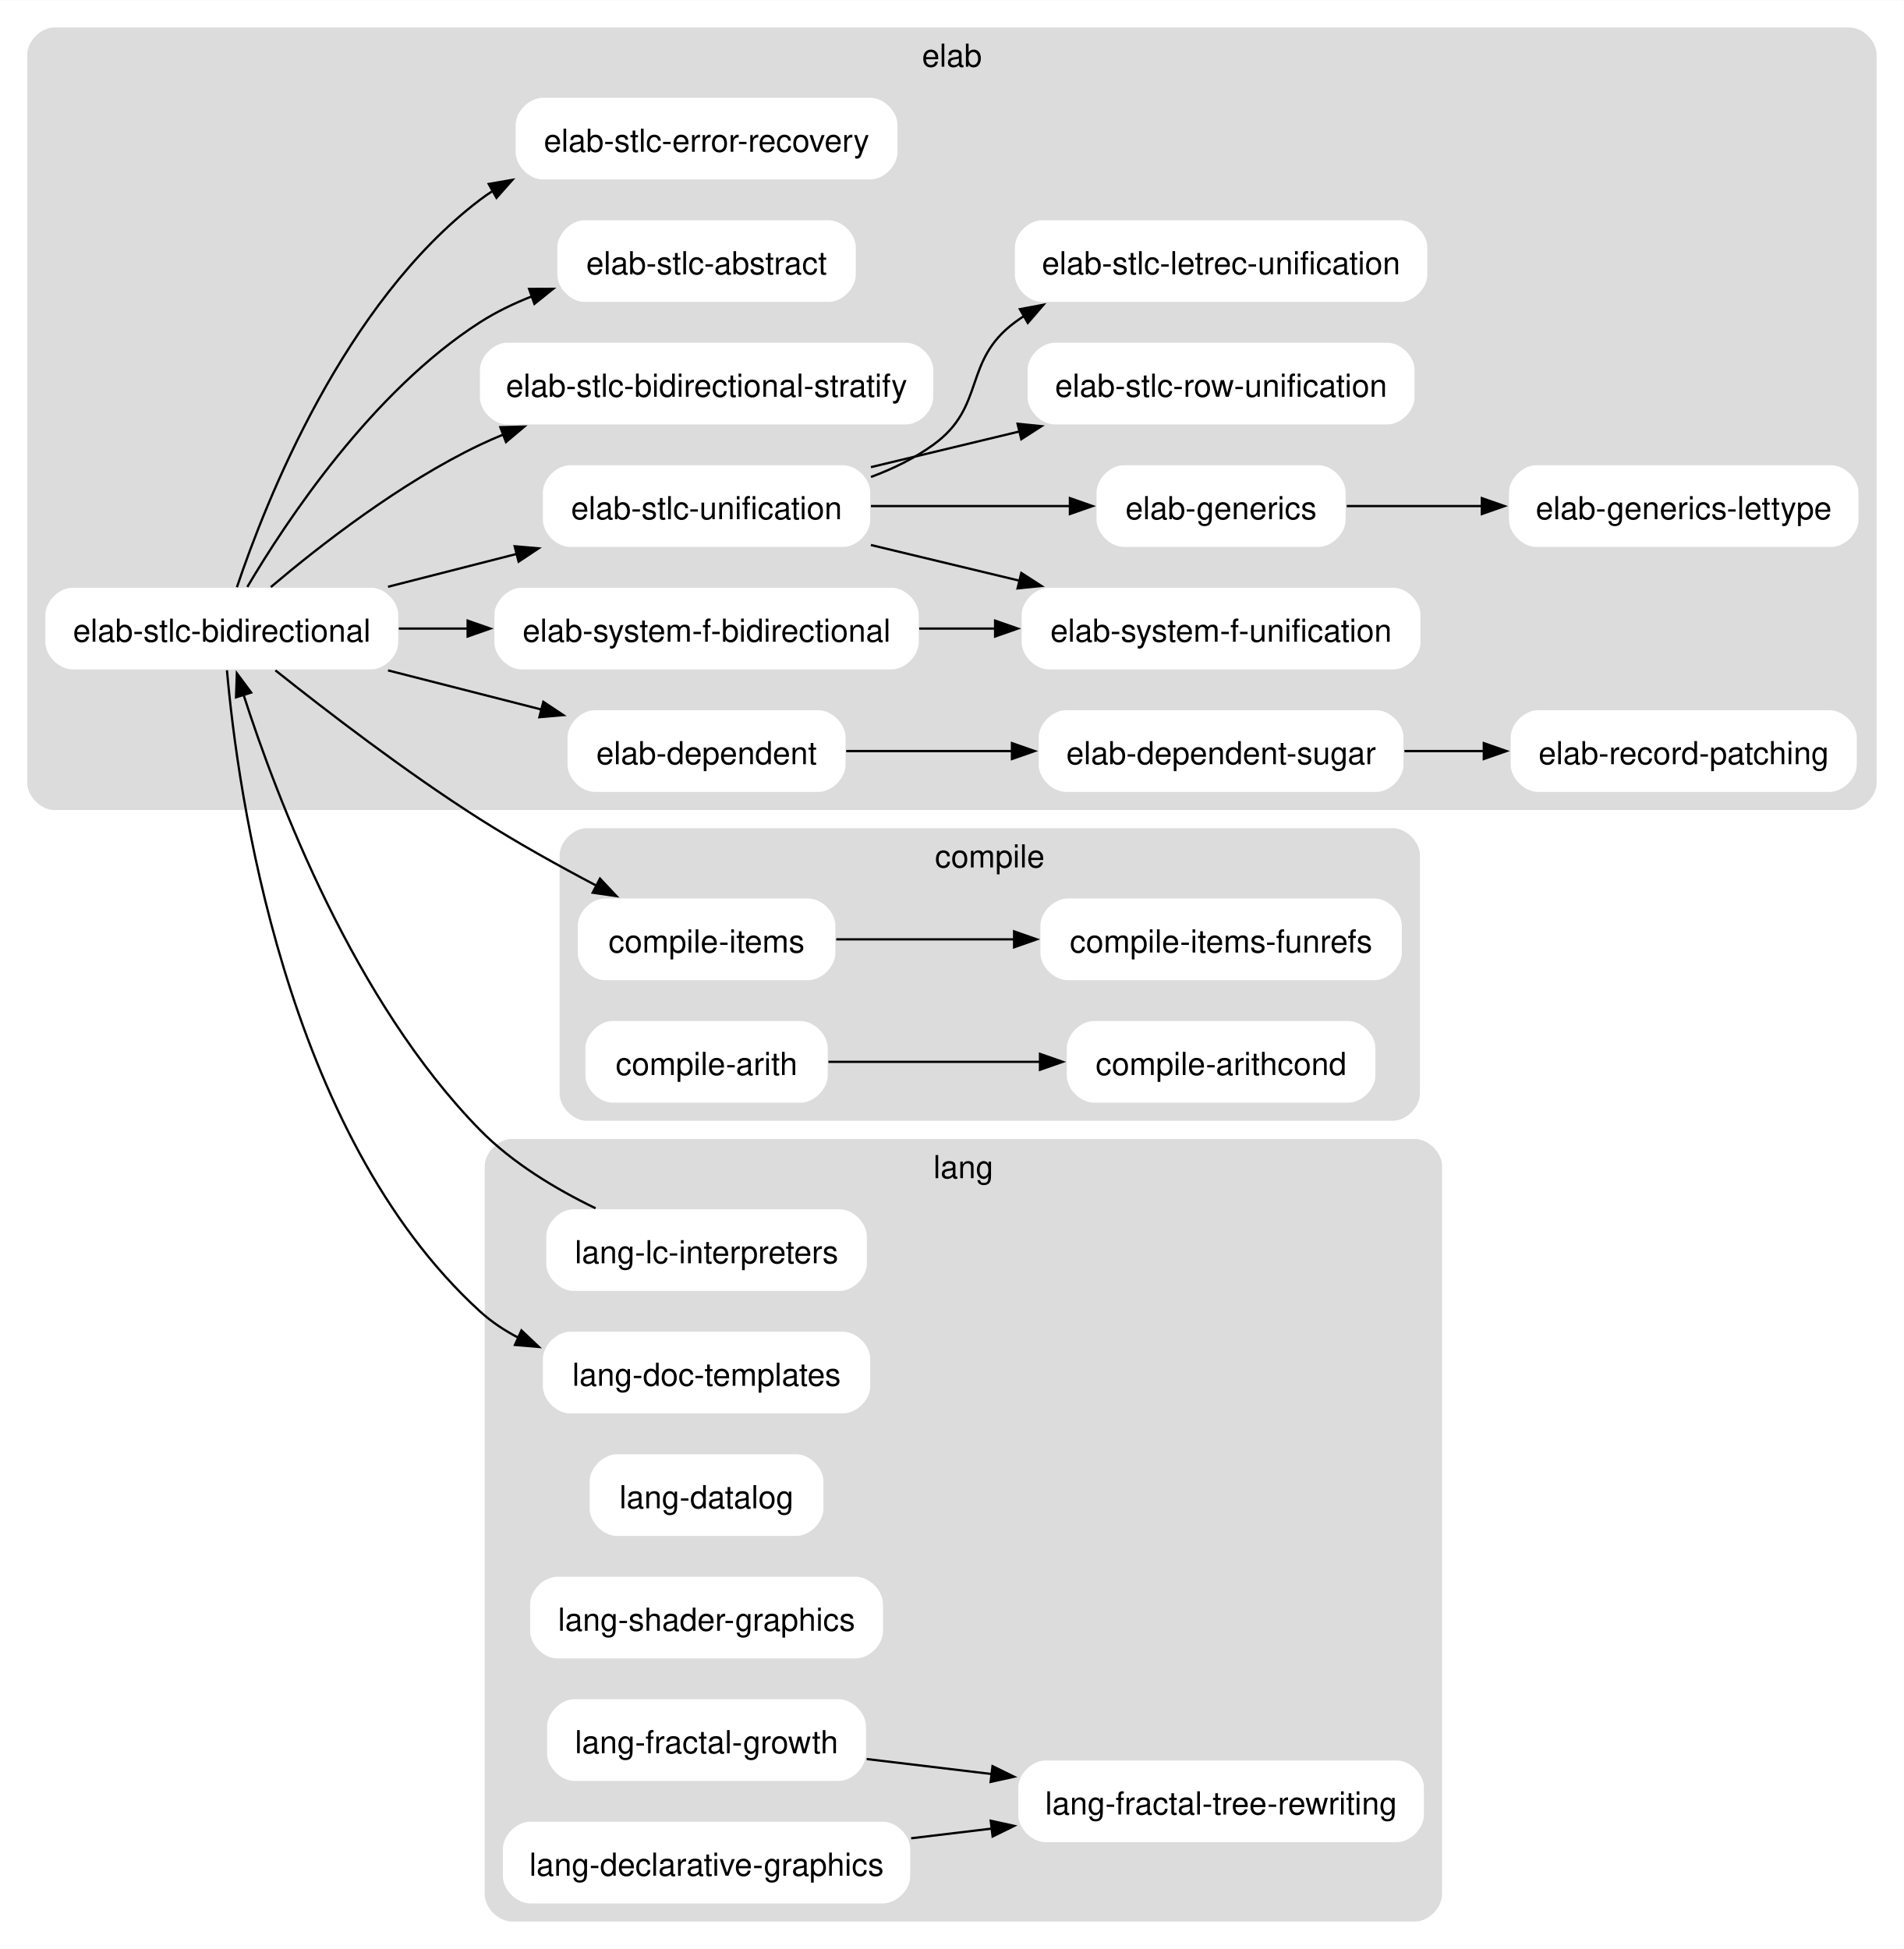
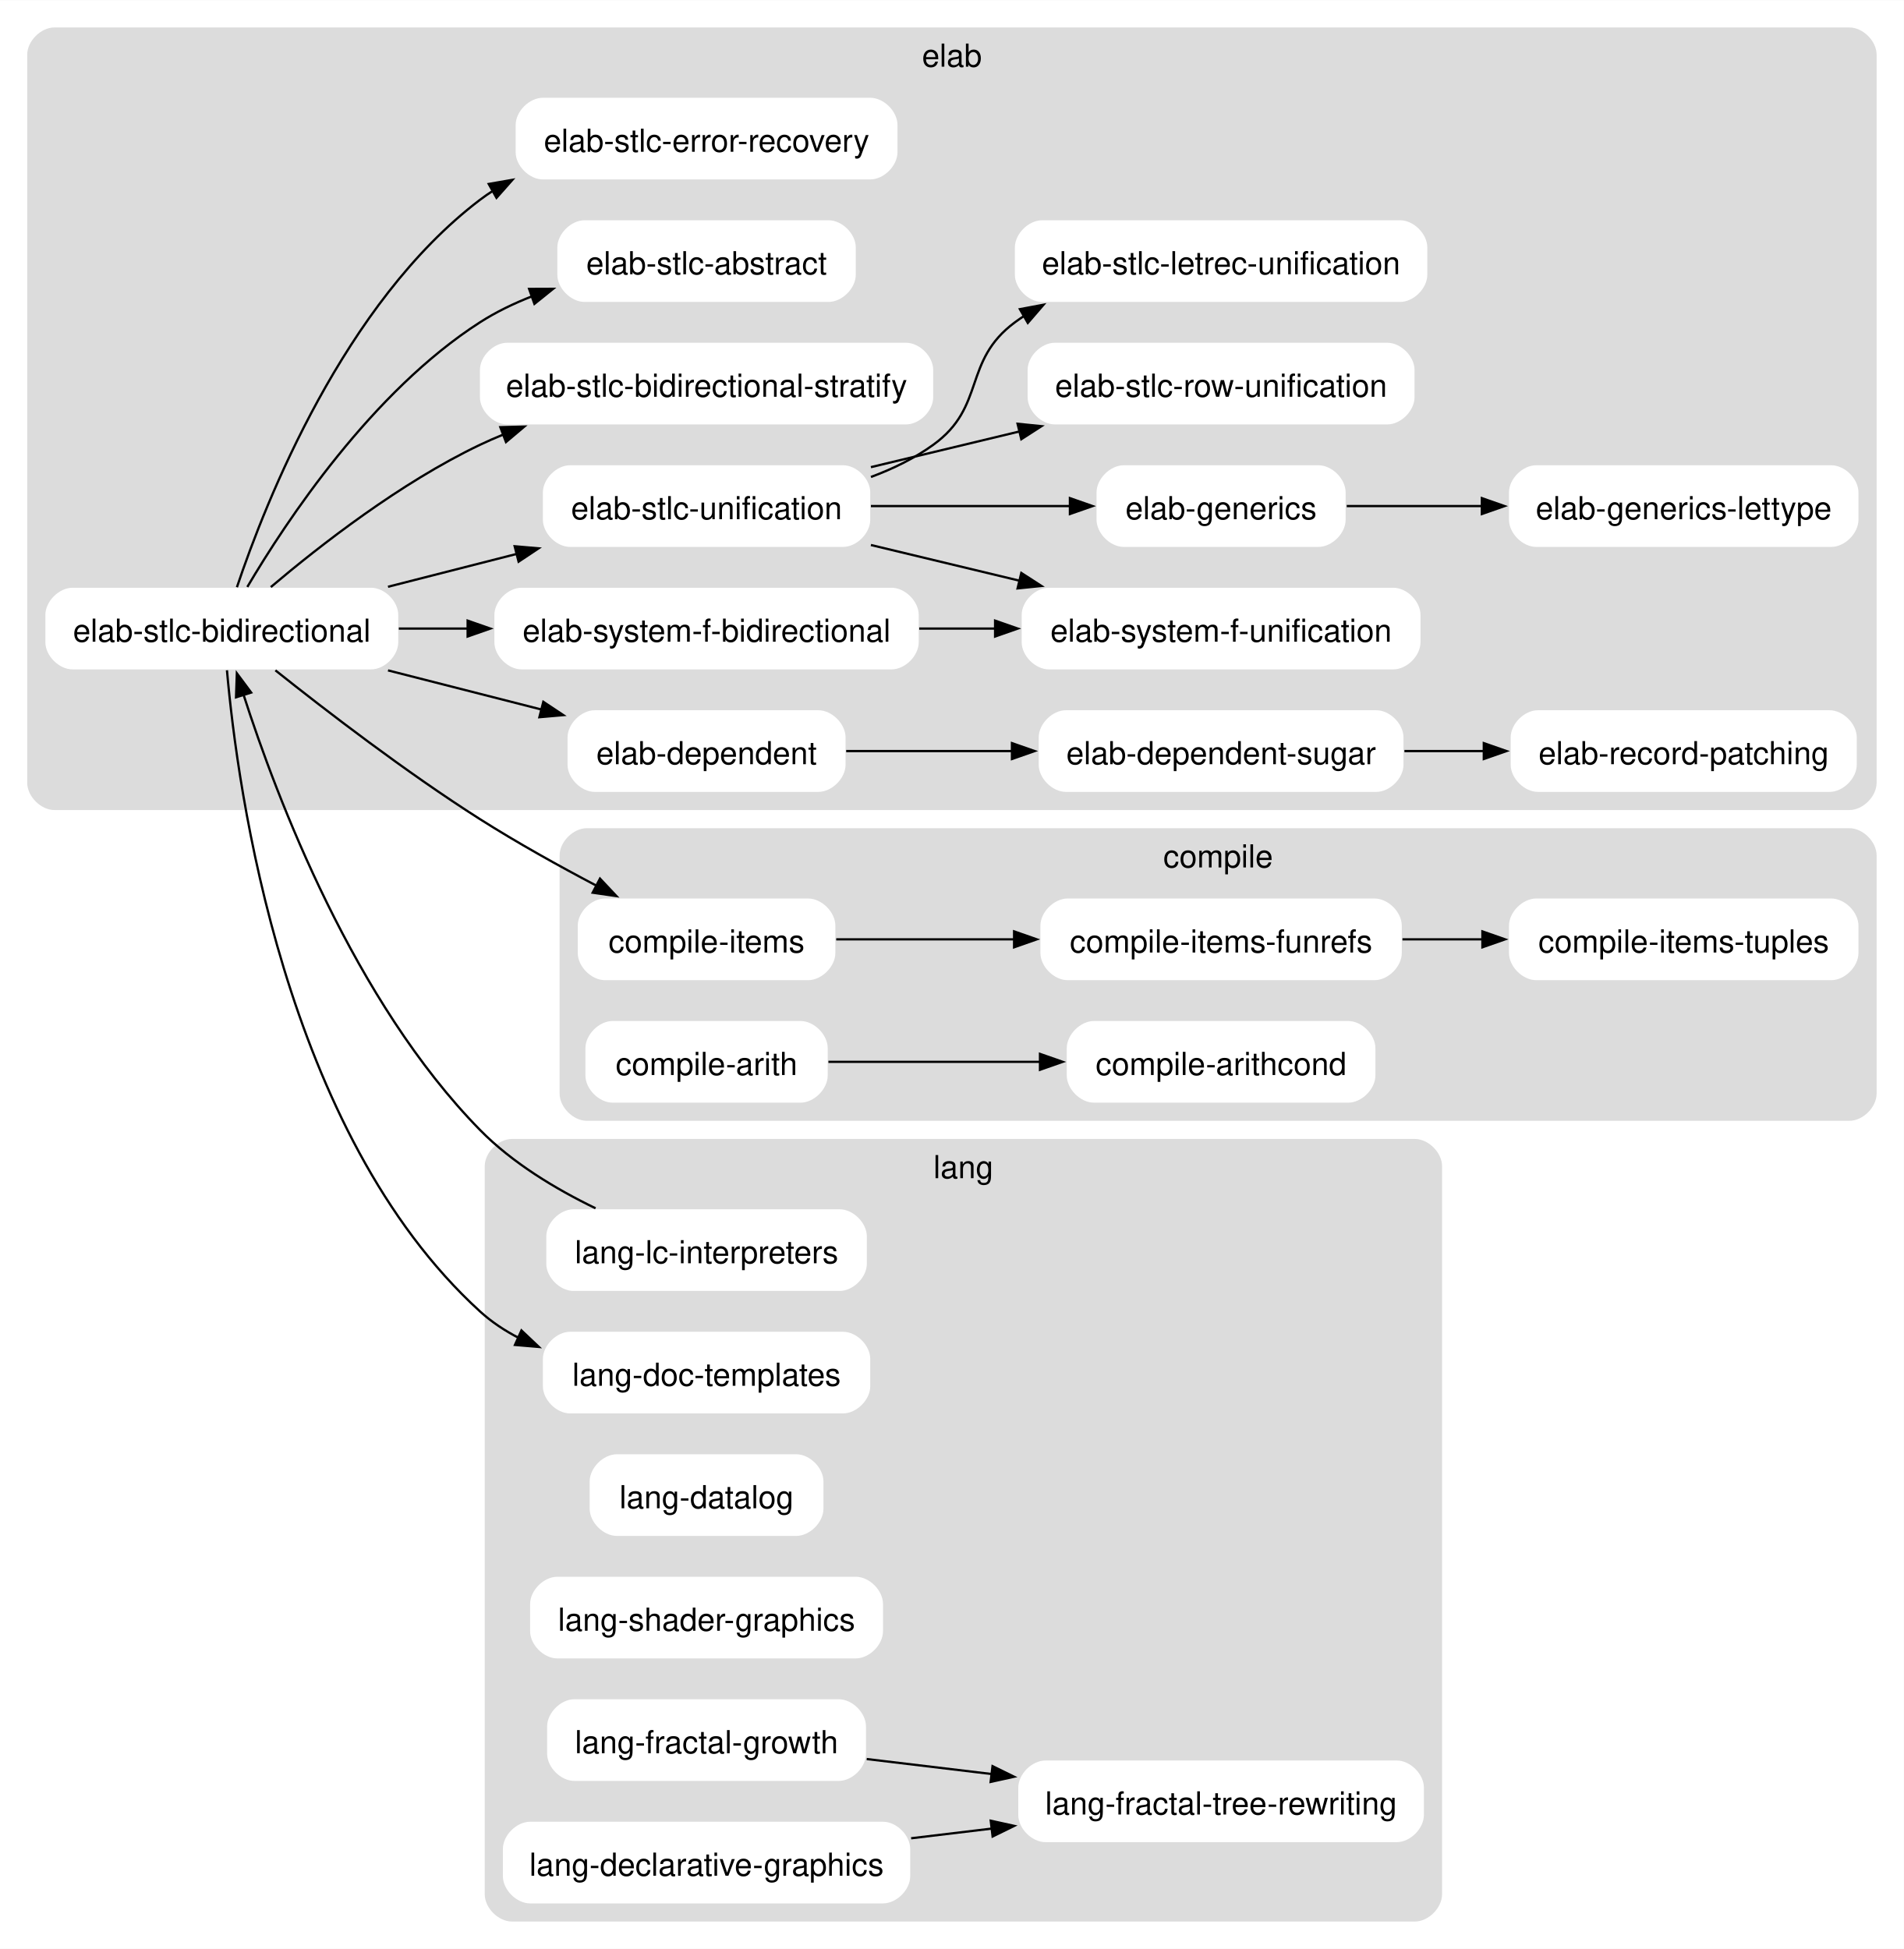
<svg xmlns="http://www.w3.org/2000/svg" width="839pt" height="859pt" viewBox="0.00 0.00 839.20 859.00">
  <g id="graph0" class="graph" transform="scale(1 1) rotate(0) translate(4 855)">
    <polygon fill="white" stroke="none" points="-4,4 -4,-855 835.2,-855 835.2,4 -4,4" />
    <g id="clust1" class="cluster">
      <path fill="gainsboro" stroke="none" d="M20,-498C20,-498 811.2,-498 811.2,-498 817.2,-498 823.2,-504 823.2,-510 823.2,-510 823.2,-831 823.2,-831 823.2,-837 817.2,-843 811.2,-843 811.2,-843 20,-843 20,-843 14,-843 8,-837 8,-831 8,-831 8,-510 8,-510 8,-504 14,-498 20,-498" />
      <text text-anchor="middle" x="415.6" y="-825.7" font-family="Helvetica,Arial,sans-serif" font-size="14.00">elab</text>
    </g>
    <g id="clust2" class="cluster">
-       <path fill="gainsboro" stroke="none" d="M254.67,-361C254.67,-361 609.9,-361 609.9,-361 615.9,-361 621.9,-367 621.9,-373 621.9,-373 621.9,-478 621.9,-478 621.9,-484 615.9,-490 609.9,-490 609.9,-490 254.67,-490 254.67,-490 248.67,-490 242.67,-484 242.67,-478 242.67,-478 242.67,-373 242.67,-373 242.67,-367 248.67,-361 254.67,-361" />
-       <text text-anchor="middle" x="432.29" y="-472.7" font-family="Helvetica,Arial,sans-serif" font-size="14.00">compile</text>
+       <path fill="gainsboro" stroke="none" d="M254.67,-361C254.67,-361 811.2,-361 811.2,-361 817.2,-361 823.2,-367 823.2,-373 823.2,-373 823.2,-478 823.2,-478 823.2,-484 817.2,-490 811.2,-490 811.2,-490 254.67,-490 254.67,-490 248.67,-490 242.67,-484 242.67,-478 242.67,-478 242.67,-373 242.67,-373 242.67,-367 248.67,-361 254.67,-361" />
+       <text text-anchor="middle" x="532.94" y="-472.7" font-family="Helvetica,Arial,sans-serif" font-size="14.00">compile</text>
    </g>
    <g id="clust3" class="cluster">
      <path fill="gainsboro" stroke="none" d="M221.67,-8C221.67,-8 619.65,-8 619.65,-8 625.65,-8 631.65,-14 631.65,-20 631.65,-20 631.65,-341 631.65,-341 631.65,-347 625.65,-353 619.65,-353 619.65,-353 221.67,-353 221.67,-353 215.67,-353 209.67,-347 209.67,-341 209.67,-341 209.67,-20 209.67,-20 209.67,-14 215.67,-8 221.67,-8" />
      <text text-anchor="middle" x="420.66" y="-335.7" font-family="Helvetica,Arial,sans-serif" font-size="14.00">lang</text>
    </g>
    <g id="node1" class="node">
      <path fill="white" stroke="none" d="M356.72,-542C356.72,-542 258.17,-542 258.17,-542 252.17,-542 246.17,-536 246.17,-530 246.17,-530 246.17,-518 246.17,-518 246.17,-512 252.17,-506 258.17,-506 258.17,-506 356.72,-506 356.72,-506 362.72,-506 368.72,-512 368.72,-518 368.72,-518 368.72,-530 368.72,-530 368.72,-536 362.72,-542 356.72,-542" />
      <text text-anchor="middle" x="307.45" y="-518.2" font-family="Helvetica,Arial,sans-serif" font-size="14.00">elab-dependent</text>
    </g>
    <g id="node2" class="node">
      <path fill="white" stroke="none" d="M602.65,-542C602.65,-542 465.85,-542 465.85,-542 459.85,-542 453.85,-536 453.85,-530 453.85,-530 453.85,-518 453.85,-518 453.85,-512 459.85,-506 465.85,-506 465.85,-506 602.65,-506 602.65,-506 608.65,-506 614.65,-512 614.65,-518 614.65,-518 614.65,-530 614.65,-530 614.65,-536 608.65,-542 602.65,-542" />
      <text text-anchor="middle" x="534.25" y="-518.2" font-family="Helvetica,Arial,sans-serif" font-size="14.00">elab-dependent-sugar</text>
    </g>
    <g id="edge15" class="edge">
      <path fill="none" stroke="black" d="M368.99,-524C391.54,-524 417.67,-524 442.35,-524" />
      <polygon fill="black" stroke="black" points="442.06,-527.5 452.06,-524 442.06,-520.5 442.06,-527.5" />
    </g>
    <g id="node3" class="node">
      <path fill="white" stroke="none" d="M802.45,-542C802.45,-542 673.9,-542 673.9,-542 667.9,-542 661.9,-536 661.9,-530 661.9,-530 661.9,-518 661.9,-518 661.9,-512 667.9,-506 673.9,-506 673.9,-506 802.45,-506 802.45,-506 808.45,-506 814.45,-512 814.45,-518 814.45,-518 814.45,-530 814.45,-530 814.45,-536 808.45,-542 802.45,-542" />
      <text text-anchor="middle" x="738.17" y="-518.2" font-family="Helvetica,Arial,sans-serif" font-size="14.00">elab-record-patching</text>
    </g>
    <g id="edge16" class="edge">
      <path fill="none" stroke="black" d="M615.06,-524C626.67,-524 638.67,-524 650.41,-524" />
      <polygon fill="black" stroke="black" points="650.05,-527.5 660.05,-524 650.05,-520.5 650.05,-527.5" />
    </g>
    <g id="node4" class="node">
      <path fill="white" stroke="none" d="M388.97,-596C388.97,-596 225.92,-596 225.92,-596 219.92,-596 213.92,-590 213.92,-584 213.92,-584 213.92,-572 213.92,-572 213.92,-566 219.92,-560 225.92,-560 225.92,-560 388.97,-560 388.97,-560 394.97,-560 400.97,-566 400.97,-572 400.97,-572 400.97,-584 400.97,-584 400.97,-590 394.97,-596 388.97,-596" />
      <text text-anchor="middle" x="307.45" y="-572.2" font-family="Helvetica,Arial,sans-serif" font-size="14.00">elab-system-f-bidirectional</text>
    </g>
    <g id="node5" class="node">
      <path fill="white" stroke="none" d="M610.15,-596C610.15,-596 458.35,-596 458.35,-596 452.35,-596 446.35,-590 446.35,-584 446.35,-584 446.35,-572 446.35,-572 446.35,-566 452.35,-560 458.35,-560 458.35,-560 610.15,-560 610.15,-560 616.15,-560 622.15,-566 622.15,-572 622.15,-572 622.15,-584 622.15,-584 622.15,-590 616.15,-596 610.15,-596" />
      <text text-anchor="middle" x="534.25" y="-572.2" font-family="Helvetica,Arial,sans-serif" font-size="14.00">elab-system-f-unification</text>
    </g>
    <g id="edge14" class="edge">
      <path fill="none" stroke="black" d="M401.18,-578C412.22,-578 423.53,-578 434.65,-578" />
      <polygon fill="black" stroke="black" points="434.63,-581.5 444.63,-578 434.63,-574.5 434.63,-581.5" />
    </g>
    <g id="node6" class="node">
      <path fill="white" stroke="none" d="M577.15,-650C577.15,-650 491.35,-650 491.35,-650 485.35,-650 479.35,-644 479.35,-638 479.35,-638 479.35,-626 479.35,-626 479.35,-620 485.35,-614 491.35,-614 491.35,-614 577.15,-614 577.15,-614 583.15,-614 589.15,-620 589.15,-626 589.15,-626 589.15,-638 589.15,-638 589.15,-644 583.15,-650 577.15,-650" />
      <text text-anchor="middle" x="534.25" y="-626.2" font-family="Helvetica,Arial,sans-serif" font-size="14.00">elab-generics</text>
    </g>
    <g id="node7" class="node">
      <path fill="white" stroke="none" d="M803.2,-650C803.2,-650 673.15,-650 673.15,-650 667.15,-650 661.15,-644 661.15,-638 661.15,-638 661.15,-626 661.15,-626 661.15,-620 667.15,-614 673.15,-614 673.15,-614 803.2,-614 803.2,-614 809.2,-614 815.2,-620 815.2,-626 815.2,-626 815.2,-638 815.2,-638 815.2,-644 809.2,-650 803.2,-650" />
      <text text-anchor="middle" x="738.17" y="-626.2" font-family="Helvetica,Arial,sans-serif" font-size="14.00">elab-generics-lettype</text>
    </g>
    <g id="edge13" class="edge">
      <path fill="none" stroke="black" d="M589.63,-632C607.97,-632 628.95,-632 649.21,-632" />
      <polygon fill="black" stroke="black" points="649.19,-635.5 659.19,-632 649.19,-628.5 649.19,-635.5" />
    </g>
    <g id="node8" class="node">
      <path fill="white" stroke="none" d="M159.55,-596C159.55,-596 28,-596 28,-596 22,-596 16,-590 16,-584 16,-584 16,-572 16,-572 16,-566 22,-560 28,-560 28,-560 159.55,-560 159.55,-560 165.55,-560 171.55,-566 171.55,-572 171.55,-572 171.55,-584 171.55,-584 171.55,-590 165.55,-596 159.55,-596" />
      <text text-anchor="middle" x="93.77" y="-572.2" font-family="Helvetica,Arial,sans-serif" font-size="14.00">elab-stlc-bidirectional</text>
    </g>
    <g id="edge6" class="edge">
      <path fill="none" stroke="black" d="M167.03,-559.57C188.96,-553.97 213.03,-547.83 234.91,-542.25" />
      <polygon fill="black" stroke="black" points="235.49,-545.71 244.32,-539.85 233.76,-538.93 235.49,-545.71" />
    </g>
    <g id="edge5" class="edge">
      <path fill="none" stroke="black" d="M171.79,-578C181.67,-578 191.91,-578 202.13,-578" />
      <polygon fill="black" stroke="black" points="202.13,-581.5 212.13,-578 202.13,-574.5 202.13,-581.5" />
    </g>
    <g id="node9" class="node">
      <path fill="white" stroke="none" d="M367.6,-650C367.6,-650 247.3,-650 247.3,-650 241.3,-650 235.3,-644 235.3,-638 235.3,-638 235.3,-626 235.3,-626 235.3,-620 241.3,-614 247.3,-614 247.3,-614 367.6,-614 367.6,-614 373.6,-614 379.6,-620 379.6,-626 379.6,-626 379.6,-638 379.6,-638 379.6,-644 373.6,-650 367.6,-650" />
      <text text-anchor="middle" x="307.45" y="-626.2" font-family="Helvetica,Arial,sans-serif" font-size="14.00">elab-stlc-unification</text>
    </g>
    <g id="edge3" class="edge">
      <path fill="none" stroke="black" d="M167.03,-596.43C185.35,-601.11 205.17,-606.16 223.96,-610.96" />
      <polygon fill="black" stroke="black" points="222.86,-614.29 233.41,-613.37 224.59,-607.5 222.86,-614.29" />
    </g>
    <g id="node10" class="node">
      <path fill="white" stroke="none" d="M395.35,-704C395.35,-704 219.55,-704 219.55,-704 213.55,-704 207.55,-698 207.55,-692 207.55,-692 207.55,-680 207.55,-680 207.55,-674 213.55,-668 219.55,-668 219.55,-668 395.35,-668 395.35,-668 401.35,-668 407.35,-674 407.35,-680 407.35,-680 407.35,-692 407.35,-692 407.35,-698 401.35,-704 395.35,-704" />
      <text text-anchor="middle" x="307.45" y="-680.2" font-family="Helvetica,Arial,sans-serif" font-size="14.00">elab-stlc-bidirectional-stratify</text>
    </g>
    <g id="edge2" class="edge">
      <path fill="none" stroke="black" d="M115.37,-596.29C136.94,-614.57 172.51,-642.3 207.55,-659 210.88,-660.59 214.33,-662.1 217.84,-663.53" />
      <polygon fill="black" stroke="black" points="216.54,-666.78 227.13,-667.05 219.03,-660.23 216.54,-666.78" />
    </g>
    <g id="node11" class="node">
      <path fill="white" stroke="none" d="M361.22,-758C361.22,-758 253.67,-758 253.67,-758 247.67,-758 241.67,-752 241.67,-746 241.67,-746 241.67,-734 241.67,-734 241.67,-728 247.67,-722 253.67,-722 253.67,-722 361.22,-722 361.22,-722 367.22,-722 373.22,-728 373.22,-734 373.22,-734 373.22,-746 373.22,-746 373.22,-752 367.22,-758 361.22,-758" />
      <text text-anchor="middle" x="307.45" y="-734.2" font-family="Helvetica,Arial,sans-serif" font-size="14.00">elab-stlc-abstract</text>
    </g>
    <g id="edge4" class="edge">
      <path fill="none" stroke="black" d="M105.02,-596.35C122.28,-625.57 160.01,-682.48 207.55,-713 214.63,-717.55 222.47,-721.33 230.55,-724.49" />
      <polygon fill="black" stroke="black" points="229.23,-727.74 239.83,-727.78 231.57,-721.14 229.23,-727.74" />
    </g>
    <g id="node14" class="node">
      <path fill="white" stroke="none" d="M379.6,-812C379.6,-812 235.3,-812 235.3,-812 229.3,-812 223.3,-806 223.3,-800 223.3,-800 223.3,-788 223.3,-788 223.3,-782 229.3,-776 235.3,-776 235.3,-776 379.6,-776 379.6,-776 385.6,-776 391.6,-782 391.6,-788 391.6,-788 391.6,-800 391.6,-800 391.6,-806 385.6,-812 379.6,-812" />
      <text text-anchor="middle" x="307.45" y="-788.2" font-family="Helvetica,Arial,sans-serif" font-size="14.00">elab-stlc-error-recovery</text>
    </g>
    <g id="edge1" class="edge">
      <path fill="none" stroke="black" d="M100.43,-596.23C113.14,-634.09 147.61,-721.47 207.55,-767 209.51,-768.49 211.54,-769.89 213.64,-771.22" />
      <polygon fill="black" stroke="black" points="211.43,-774 221.87,-775.82 214.85,-767.89 211.43,-774" />
    </g>
    <g id="node17" class="node">
      <path fill="white" stroke="none" d="M352.22,-459C352.22,-459 262.67,-459 262.67,-459 256.67,-459 250.67,-453 250.67,-447 250.67,-447 250.67,-435 250.67,-435 250.67,-429 256.67,-423 262.67,-423 262.67,-423 352.22,-423 352.22,-423 358.22,-423 364.22,-429 364.22,-435 364.22,-435 364.22,-447 364.22,-447 364.22,-453 358.22,-459 352.22,-459" />
      <text text-anchor="middle" x="307.45" y="-435.2" font-family="Helvetica,Arial,sans-serif" font-size="14.00">compile-items</text>
    </g>
    <g id="edge8" class="edge">
      <path fill="none" stroke="black" d="M117.39,-559.59C139.67,-541.84 174.99,-514.69 207.55,-494 223.89,-483.62 242.45,-473.31 259.04,-464.58" />
      <polygon fill="black" stroke="black" points="260.47,-467.78 267.73,-460.06 257.24,-461.57 260.47,-467.78" />
    </g>
-     <g id="node24" class="node">
+     <g id="node25" class="node">
      <path fill="white" stroke="none" d="M367.6,-268C367.6,-268 247.3,-268 247.3,-268 241.3,-268 235.3,-262 235.3,-256 235.3,-256 235.3,-244 235.3,-244 235.3,-238 241.3,-232 247.3,-232 247.3,-232 367.6,-232 367.6,-232 373.6,-232 379.6,-238 379.6,-244 379.6,-244 379.6,-256 379.6,-256 379.6,-262 373.6,-268 367.6,-268" />
      <text text-anchor="middle" x="307.45" y="-244.2" font-family="Helvetica,Arial,sans-serif" font-size="14.00">lang-doc-templates</text>
    </g>
    <g id="edge7" class="edge">
      <path fill="none" stroke="black" d="M96.04,-559.61C100.64,-507.2 121.17,-355.78 207.55,-277 212.68,-272.32 218.55,-268.43 224.81,-265.22" />
      <polygon fill="black" stroke="black" points="225.85,-268.59 233.54,-261.31 222.99,-262.2 225.85,-268.59" />
    </g>
    <g id="edge12" class="edge">
      <path fill="none" stroke="black" d="M379.89,-614.84C400.78,-609.82 423.87,-604.27 445.65,-599.04" />
      <polygon fill="black" stroke="black" points="446.18,-602.52 455.08,-596.78 444.54,-595.71 446.18,-602.52" />
    </g>
    <g id="edge11" class="edge">
      <path fill="none" stroke="black" d="M379.89,-632C408.01,-632 440.1,-632 467.63,-632" />
      <polygon fill="black" stroke="black" points="467.61,-635.5 477.61,-632 467.61,-628.5 467.61,-635.5" />
    </g>
    <g id="node12" class="node">
      <path fill="white" stroke="none" d="M607.52,-704C607.52,-704 460.97,-704 460.97,-704 454.97,-704 448.97,-698 448.97,-692 448.97,-692 448.97,-680 448.97,-680 448.97,-674 454.97,-668 460.97,-668 460.97,-668 607.52,-668 607.52,-668 613.52,-668 619.52,-674 619.52,-680 619.52,-680 619.52,-692 619.52,-692 619.52,-698 613.52,-704 607.52,-704" />
      <text text-anchor="middle" x="534.25" y="-680.2" font-family="Helvetica,Arial,sans-serif" font-size="14.00">elab-stlc-row-unification</text>
    </g>
    <g id="edge10" class="edge">
      <path fill="none" stroke="black" d="M379.89,-649.16C400.78,-654.18 423.87,-659.73 445.65,-664.96" />
      <polygon fill="black" stroke="black" points="444.54,-668.29 455.08,-667.22 446.18,-661.48 444.54,-668.29" />
    </g>
    <g id="node13" class="node">
      <path fill="white" stroke="none" d="M613.15,-758C613.15,-758 455.35,-758 455.35,-758 449.35,-758 443.35,-752 443.35,-746 443.35,-746 443.35,-734 443.35,-734 443.35,-728 449.35,-722 455.35,-722 455.35,-722 613.15,-722 613.15,-722 619.15,-722 625.15,-728 625.15,-734 625.15,-734 625.15,-746 625.15,-746 625.15,-752 619.15,-758 613.15,-758" />
      <text text-anchor="middle" x="534.25" y="-734.2" font-family="Helvetica,Arial,sans-serif" font-size="14.00">elab-stlc-letrec-unification</text>
    </g>
    <g id="edge9" class="edge">
      <path fill="none" stroke="black" d="M379.91,-644.83C389.65,-648.44 399.12,-653.07 407.35,-659 430.75,-675.87 420.17,-695.84 443.35,-713 444.7,-714 446.09,-714.96 447.51,-715.89" />
      <polygon fill="black" stroke="black" points="445.56,-718.81 455.97,-720.76 449.05,-712.74 445.56,-718.81" />
    </g>
    <g id="node15" class="node">
      <path fill="white" stroke="none" d="M348.85,-405C348.85,-405 266.05,-405 266.05,-405 260.05,-405 254.05,-399 254.05,-393 254.05,-393 254.05,-381 254.05,-381 254.05,-375 260.05,-369 266.05,-369 266.05,-369 348.85,-369 348.85,-369 354.85,-369 360.85,-375 360.85,-381 360.85,-381 360.85,-393 360.85,-393 360.85,-399 354.85,-405 348.85,-405" />
      <text text-anchor="middle" x="307.45" y="-381.2" font-family="Helvetica,Arial,sans-serif" font-size="14.00">compile-arith</text>
    </g>
    <g id="node16" class="node">
      <path fill="white" stroke="none" d="M590.27,-405C590.27,-405 478.22,-405 478.22,-405 472.22,-405 466.22,-399 466.22,-393 466.22,-393 466.22,-381 466.22,-381 466.22,-375 472.22,-369 478.22,-369 478.22,-369 590.27,-369 590.27,-369 596.27,-369 602.27,-375 602.27,-381 602.27,-381 602.27,-393 602.27,-393 602.27,-399 596.27,-405 590.27,-405" />
      <text text-anchor="middle" x="534.25" y="-381.2" font-family="Helvetica,Arial,sans-serif" font-size="14.00">compile-arithcond</text>
    </g>
    <g id="edge17" class="edge">
      <path fill="none" stroke="black" d="M361.16,-387C389.01,-387 423.76,-387 454.72,-387" />
      <polygon fill="black" stroke="black" points="454.42,-390.5 464.42,-387 454.42,-383.5 454.42,-390.5" />
    </g>
    <g id="node18" class="node">
      <path fill="white" stroke="none" d="M601.9,-459C601.9,-459 466.6,-459 466.6,-459 460.6,-459 454.6,-453 454.6,-447 454.6,-447 454.6,-435 454.6,-435 454.6,-429 460.6,-423 466.6,-423 466.6,-423 601.9,-423 601.9,-423 607.9,-423 613.9,-429 613.9,-435 613.9,-435 613.9,-447 613.9,-447 613.9,-453 607.9,-459 601.9,-459" />
      <text text-anchor="middle" x="534.25" y="-435.2" font-family="Helvetica,Arial,sans-serif" font-size="14.00">compile-items-funrefs</text>
    </g>
    <g id="edge18" class="edge">
      <path fill="none" stroke="black" d="M364.6,-441C388.38,-441 416.69,-441 443.26,-441" />
      <polygon fill="black" stroke="black" points="443.01,-444.5 453.01,-441 443,-437.5 443.01,-444.5" />
    </g>
    <g id="node19" class="node">
+       <path fill="white" stroke="none" d="M803.2,-459C803.2,-459 673.15,-459 673.15,-459 667.15,-459 661.15,-453 661.15,-447 661.15,-447 661.15,-435 661.15,-435 661.15,-429 667.15,-423 673.15,-423 673.15,-423 803.2,-423 803.2,-423 809.2,-423 815.2,-429 815.2,-435 815.2,-435 815.2,-447 815.2,-447 815.2,-453 809.2,-459 803.2,-459" />
+       <text text-anchor="middle" x="738.17" y="-435.2" font-family="Helvetica,Arial,sans-serif" font-size="14.00">compile-items-tuples</text>
+     </g>
+     <g id="edge19" class="edge">
+       <path fill="none" stroke="black" d="M614.19,-441C625.84,-441 637.9,-441 649.71,-441" />
+       <polygon fill="black" stroke="black" points="649.43,-444.5 659.43,-441 649.43,-437.5 649.43,-444.5" />
+     </g>
+     <g id="node20" class="node">
      <path fill="white" stroke="none" d="M385.22,-52C385.22,-52 229.67,-52 229.67,-52 223.67,-52 217.67,-46 217.67,-40 217.67,-40 217.67,-28 217.67,-28 217.67,-22 223.67,-16 229.67,-16 229.67,-16 385.22,-16 385.22,-16 391.22,-16 397.22,-22 397.22,-28 397.22,-28 397.22,-40 397.22,-40 397.22,-46 391.22,-52 385.22,-52" />
      <text text-anchor="middle" x="307.45" y="-28.2" font-family="Helvetica,Arial,sans-serif" font-size="14.00">lang-declarative-graphics</text>
    </g>
-     <g id="node21" class="node">
+     <g id="node22" class="node">
      <path fill="white" stroke="none" d="M611.65,-79C611.65,-79 456.85,-79 456.85,-79 450.85,-79 444.85,-73 444.85,-67 444.85,-67 444.85,-55 444.85,-55 444.85,-49 450.85,-43 456.85,-43 456.85,-43 611.65,-43 611.65,-43 617.65,-43 623.65,-49 623.65,-55 623.65,-55 623.65,-67 623.65,-67 623.65,-73 617.65,-79 611.65,-79" />
      <text text-anchor="middle" x="534.25" y="-55.2" font-family="Helvetica,Arial,sans-serif" font-size="14.00">lang-fractal-tree-rewriting</text>
    </g>
-     <g id="edge21" class="edge">
+     <g id="edge22" class="edge">
      <path fill="none" stroke="black" d="M397.62,-44.71C409.32,-46.12 421.38,-47.56 433.25,-48.99" />
      <polygon fill="black" stroke="black" points="432.71,-52.45 443.05,-50.17 433.54,-45.5 432.71,-52.45" />
    </g>
-     <g id="node20" class="node">
+     <g id="node21" class="node">
      <path fill="white" stroke="none" d="M365.72,-106C365.72,-106 249.17,-106 249.17,-106 243.17,-106 237.17,-100 237.17,-94 237.17,-94 237.17,-82 237.17,-82 237.17,-76 243.17,-70 249.17,-70 249.17,-70 365.72,-70 365.72,-70 371.72,-70 377.72,-76 377.72,-82 377.72,-82 377.72,-94 377.72,-94 377.72,-100 371.72,-106 365.72,-106" />
      <text text-anchor="middle" x="307.45" y="-82.2" font-family="Helvetica,Arial,sans-serif" font-size="14.00">lang-fractal-growth</text>
    </g>
-     <g id="edge20" class="edge">
+     <g id="edge21" class="edge">
      <path fill="none" stroke="black" d="M378.04,-79.64C395.53,-77.54 414.64,-75.25 433.29,-73.01" />
      <polygon fill="black" stroke="black" points="433.5,-76.51 443.01,-71.84 432.66,-69.56 433.5,-76.51" />
    </g>
-     <g id="node22" class="node">
+     <g id="node23" class="node">
      <path fill="white" stroke="none" d="M373.22,-160C373.22,-160 241.67,-160 241.67,-160 235.67,-160 229.67,-154 229.67,-148 229.67,-148 229.67,-136 229.67,-136 229.67,-130 235.67,-124 241.67,-124 241.67,-124 373.22,-124 373.22,-124 379.22,-124 385.22,-130 385.22,-136 385.22,-136 385.22,-148 385.22,-148 385.22,-154 379.22,-160 373.22,-160" />
      <text text-anchor="middle" x="307.45" y="-136.2" font-family="Helvetica,Arial,sans-serif" font-size="14.00">lang-shader-graphics</text>
    </g>
-     <g id="node23" class="node">
+     <g id="node24" class="node">
      <path fill="white" stroke="none" d="M346.97,-214C346.97,-214 267.92,-214 267.92,-214 261.92,-214 255.92,-208 255.92,-202 255.92,-202 255.92,-190 255.92,-190 255.92,-184 261.92,-178 267.92,-178 267.92,-178 346.97,-178 346.97,-178 352.97,-178 358.97,-184 358.97,-190 358.97,-190 358.97,-202 358.97,-202 358.97,-208 352.97,-214 346.97,-214" />
      <text text-anchor="middle" x="307.45" y="-190.2" font-family="Helvetica,Arial,sans-serif" font-size="14.00">lang-datalog</text>
    </g>
-     <g id="node25" class="node">
+     <g id="node26" class="node">
      <path fill="white" stroke="none" d="M366.1,-322C366.1,-322 248.8,-322 248.8,-322 242.8,-322 236.8,-316 236.8,-310 236.8,-310 236.8,-298 236.8,-298 236.8,-292 242.8,-286 248.8,-286 248.8,-286 366.1,-286 366.1,-286 372.1,-286 378.1,-292 378.1,-298 378.1,-298 378.1,-310 378.1,-310 378.1,-316 372.1,-322 366.1,-322" />
      <text text-anchor="middle" x="307.45" y="-298.2" font-family="Helvetica,Arial,sans-serif" font-size="14.00">lang-lc-interpreters</text>
    </g>
-     <g id="edge19" class="edge">
+     <g id="edge20" class="edge">
      <path fill="none" stroke="black" d="M258.51,-322.44C240.89,-330.96 221.8,-342.46 207.55,-357 152.08,-413.6 118.09,-502.99 103.36,-548.81" />
      <polygon fill="black" stroke="black" points="100.04,-547.7 100.4,-558.29 106.72,-549.79 100.04,-547.7" />
    </g>
  </g>
</svg>
